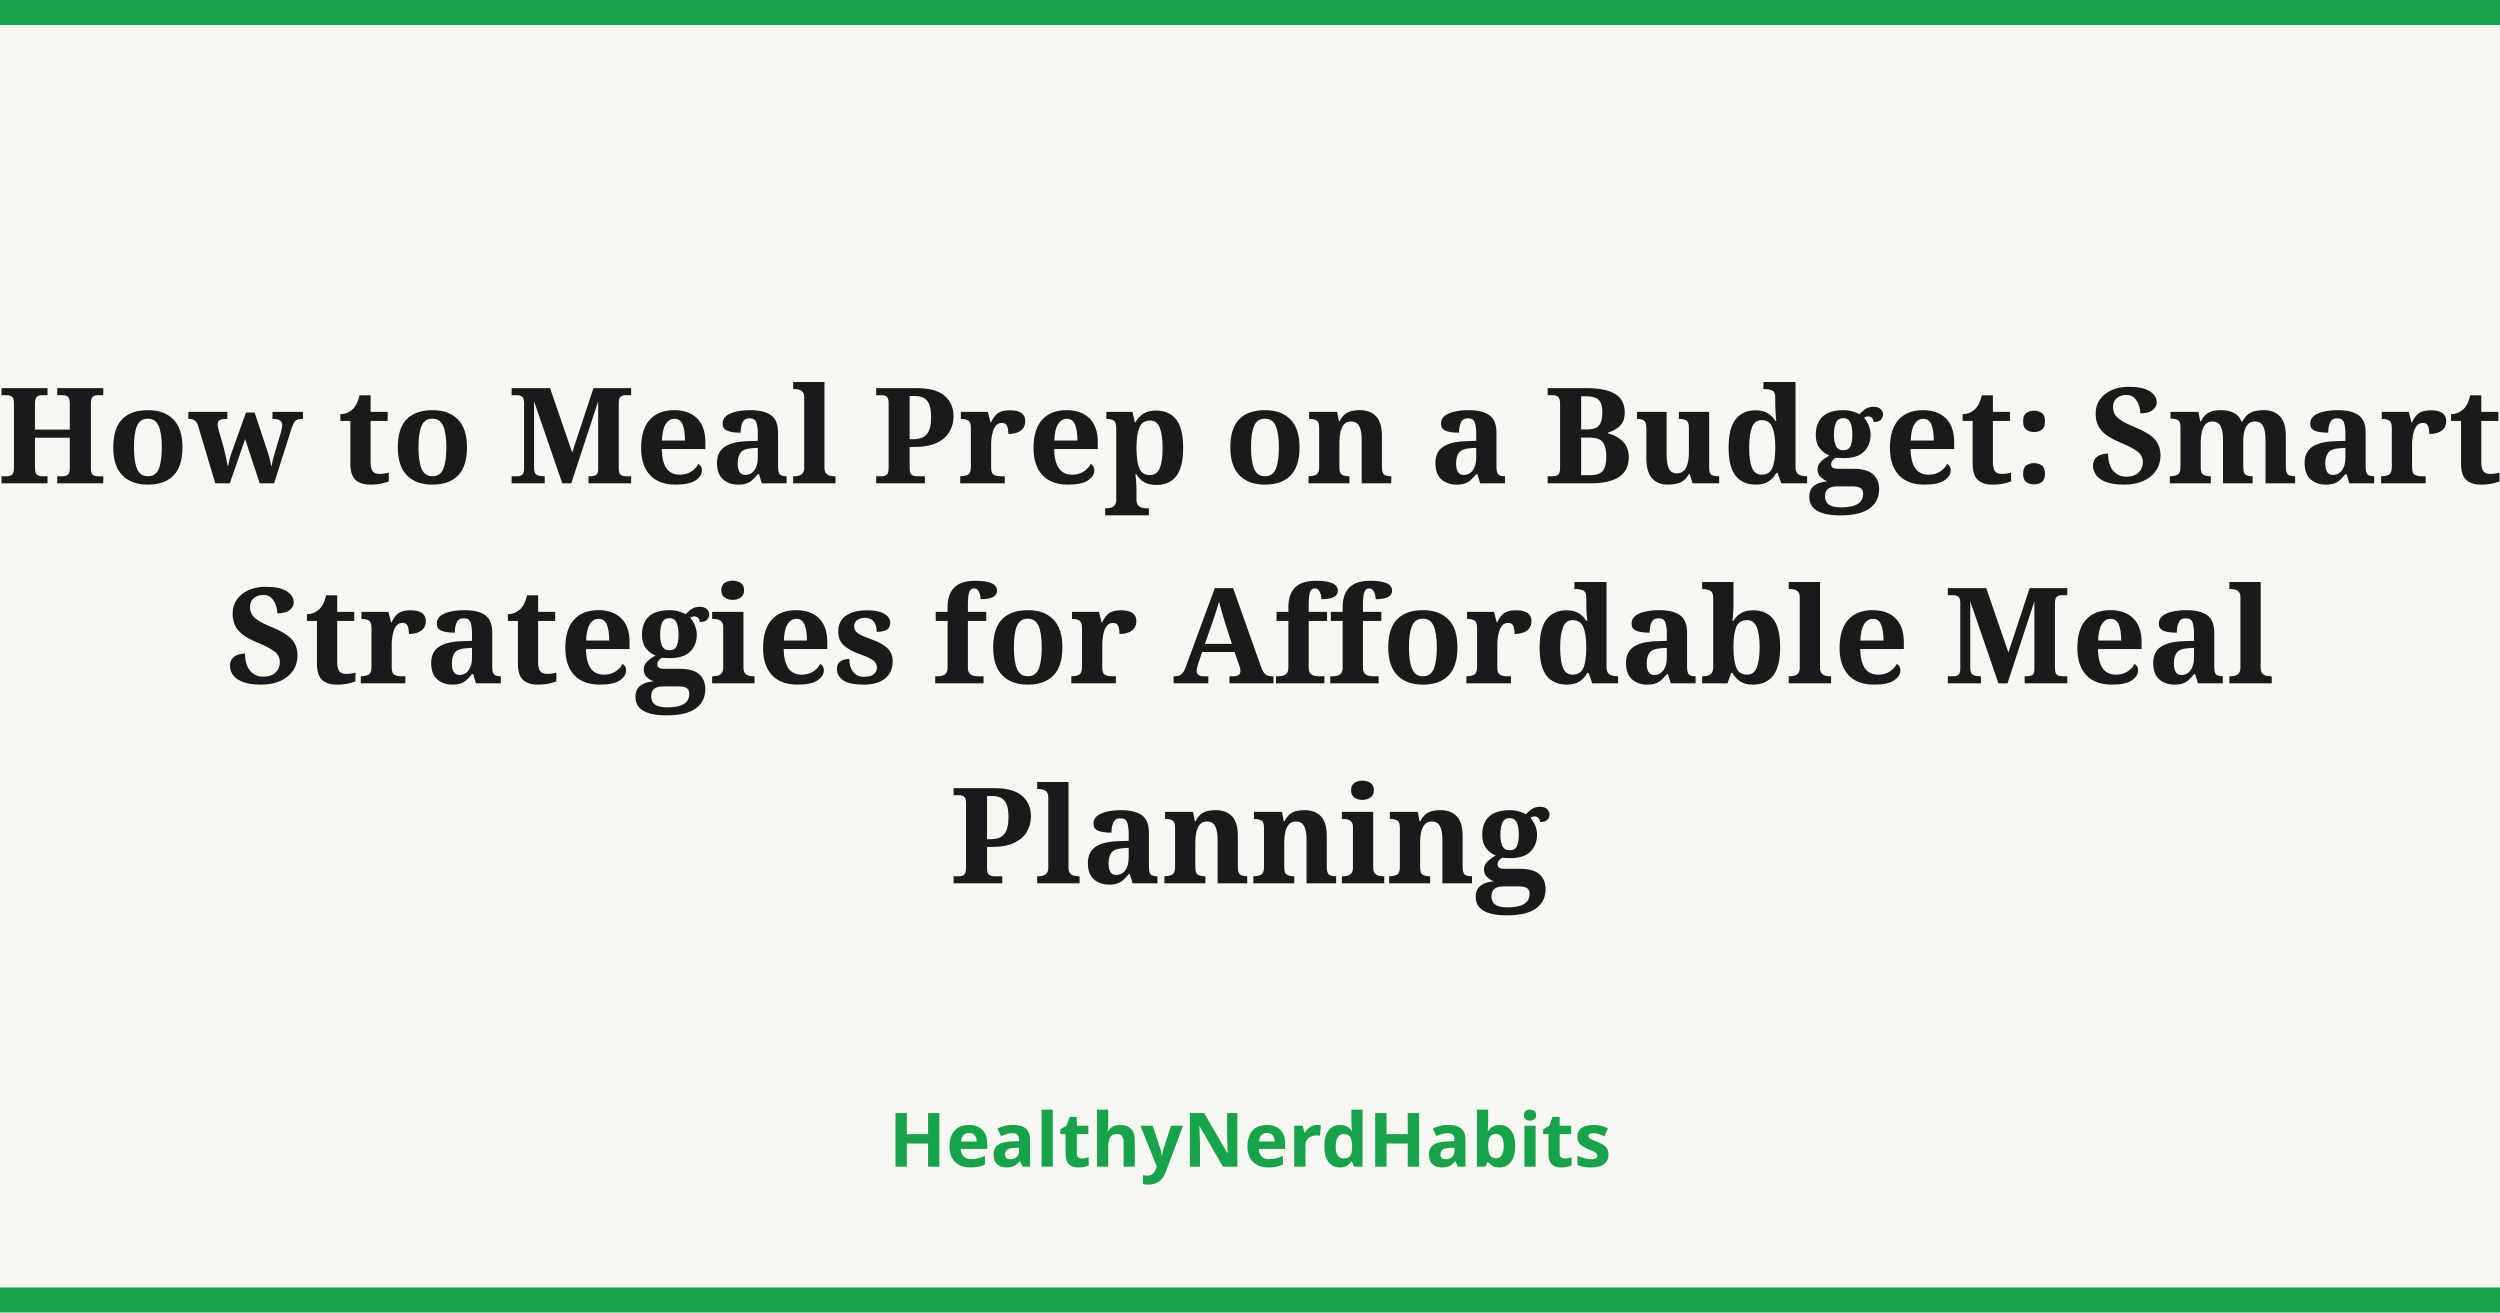
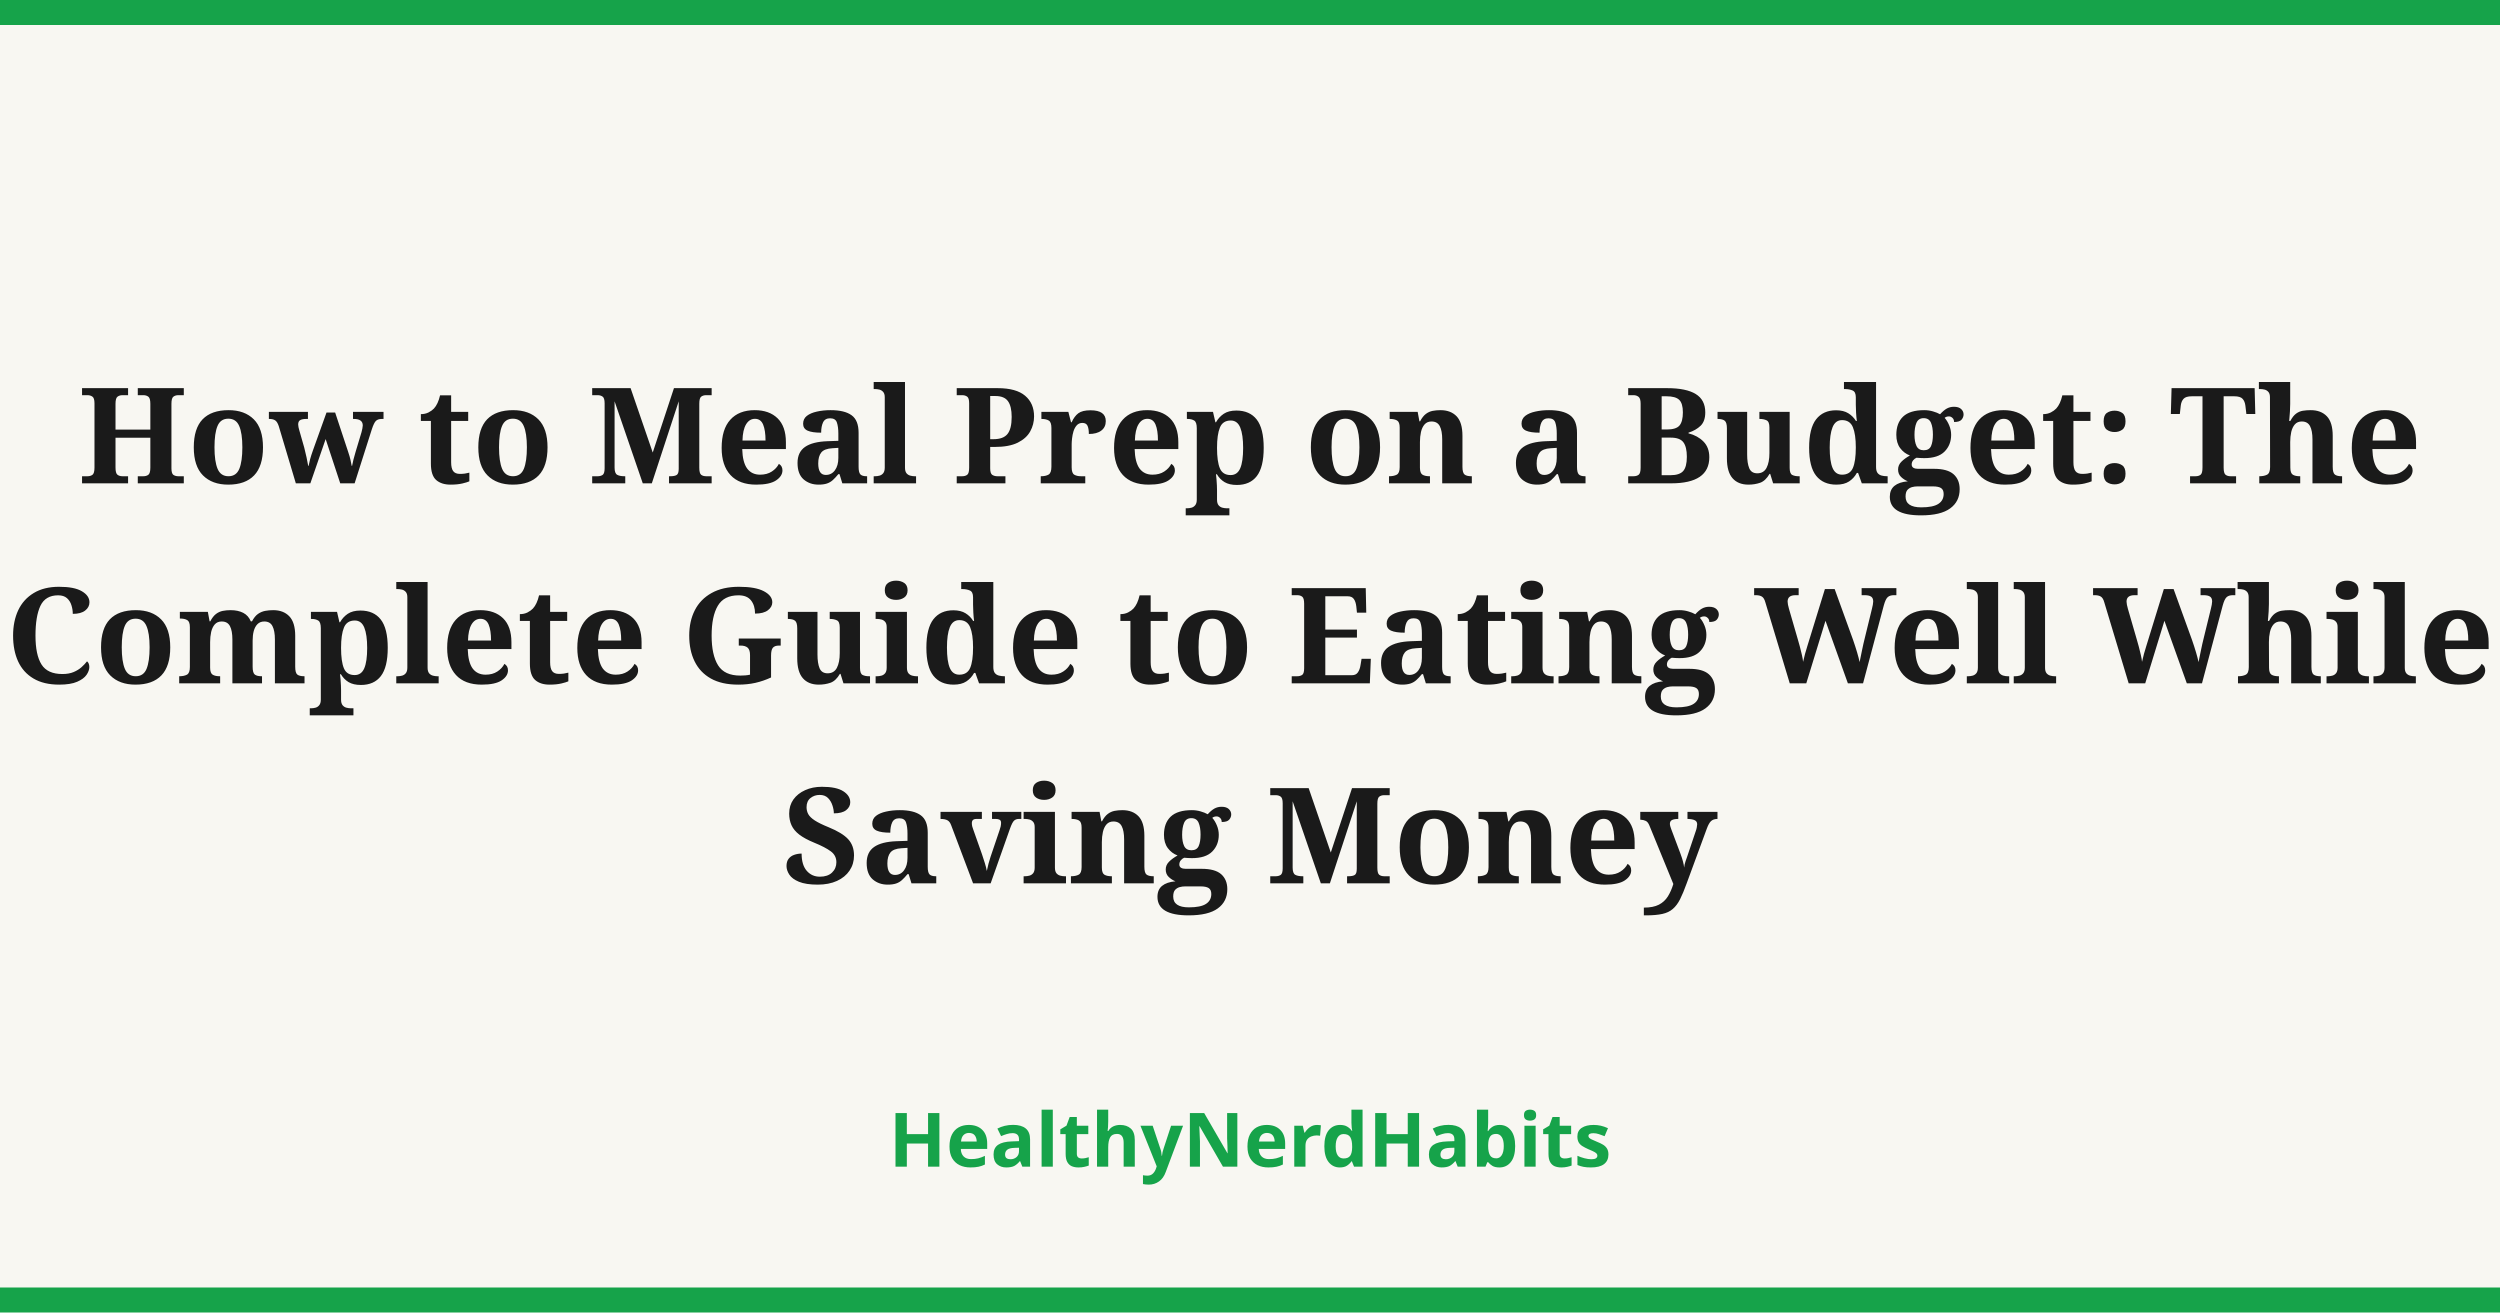
<svg xmlns="http://www.w3.org/2000/svg" width="600" height="315" viewBox="0 0 600 315">
  <rect width="600" height="315" fill="#f8f7f2" />
  <rect width="600" height="6" fill="#16a34a" />
  <rect y="309" width="600" height="6" fill="#16a34a" />
-   <text x="300" y="116" font-family="Georgia,serif" font-size="32" font-weight="bold" fill="#1a1a1a" text-anchor="middle">How to Meal Prep on a Budget: Smart</text>
-   <text x="300" y="164" font-family="Georgia,serif" font-size="32" font-weight="bold" fill="#1a1a1a" text-anchor="middle">Strategies for Affordable Meal</text>
-   <text x="300" y="212" font-family="Georgia,serif" font-size="32" font-weight="bold" fill="#1a1a1a" text-anchor="middle">Planning</text>
+   <text x="300" y="116" font-family="Georgia,serif" font-size="32" font-weight="bold" fill="#1a1a1a" text-anchor="middle">How to Meal Prep on a Budget: The</text>
+   <text x="300" y="164" font-family="Georgia,serif" font-size="32" font-weight="bold" fill="#1a1a1a" text-anchor="middle">Complete Guide to Eating Well While</text>
+   <text x="300" y="212" font-family="Georgia,serif" font-size="32" font-weight="bold" fill="#1a1a1a" text-anchor="middle">Saving Money</text>
  <text x="300" y="280" font-family="sans-serif" font-size="18" fill="#16a34a" text-anchor="middle" font-weight="600">HealthyNerdHabits</text>
</svg>
